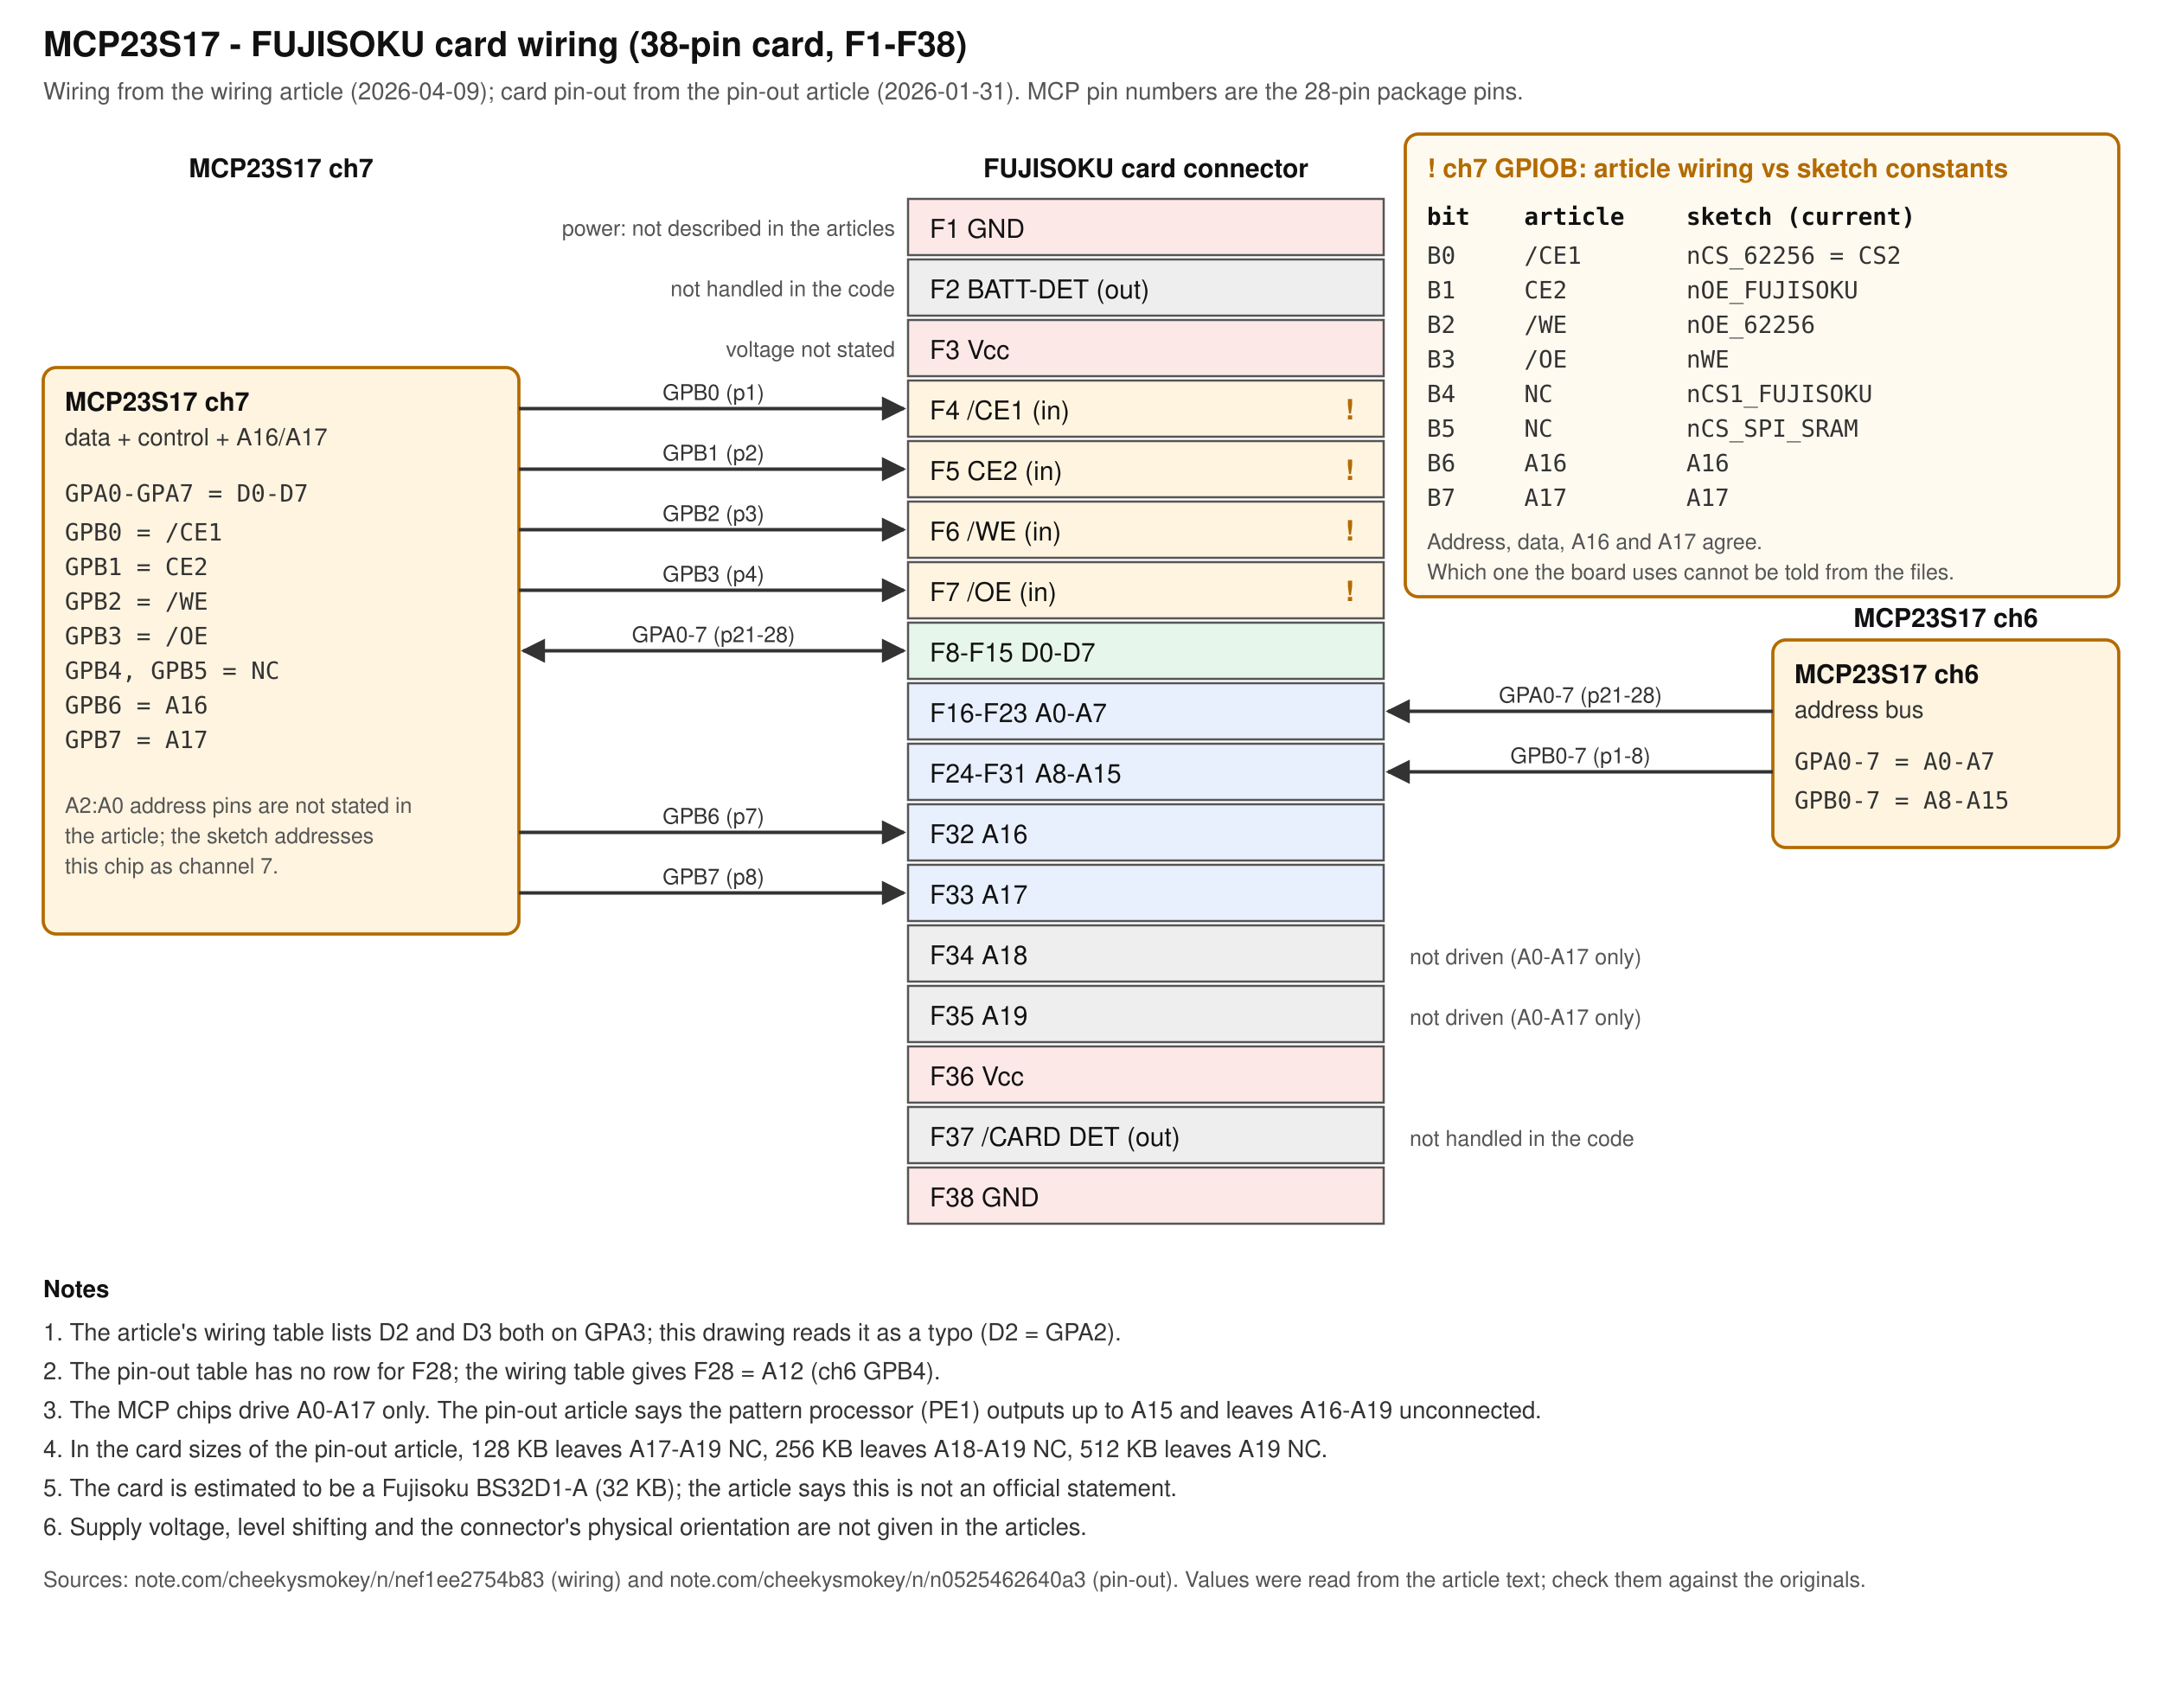
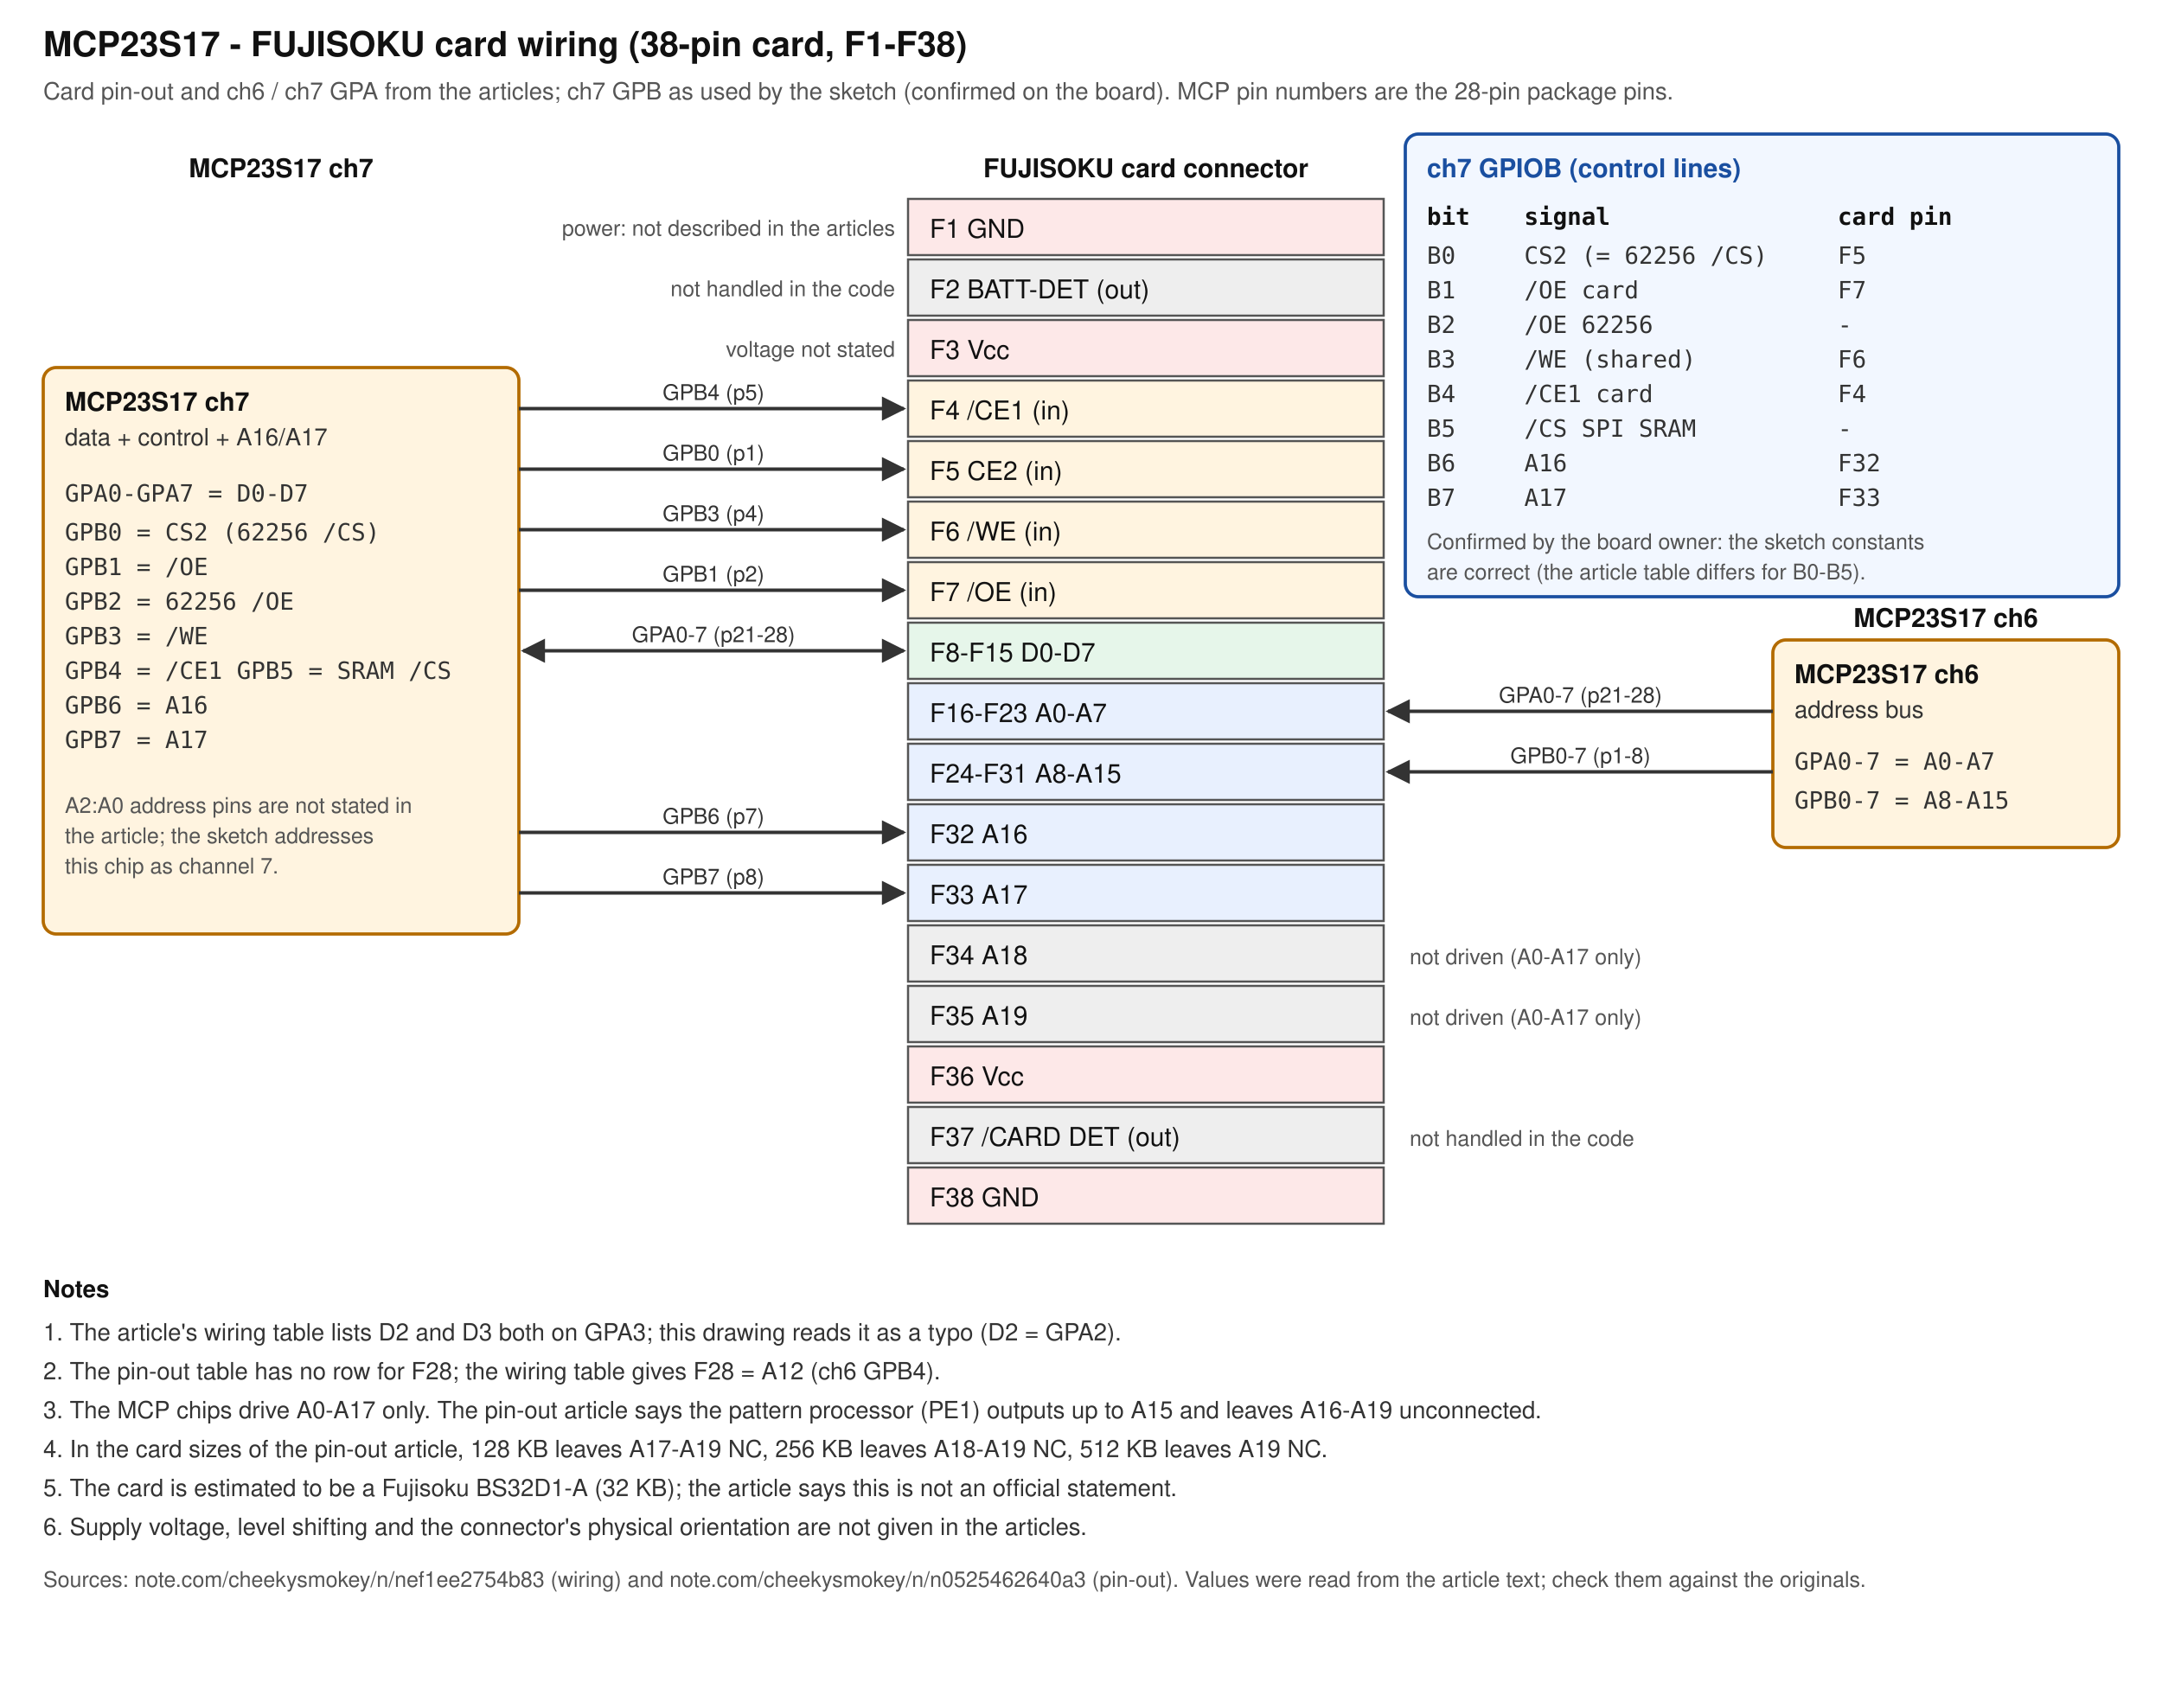
<svg xmlns="http://www.w3.org/2000/svg" viewBox="0 0 1000 790" width="1000" height="790" font-family="Helvetica, Arial, sans-serif" font-size="12">
  <defs>
    <marker id="arr" viewBox="0 0 10 10" refX="9" refY="5" markerWidth="7" markerHeight="7" orient="auto">
      <path d="M0,0 L10,5 L0,10 z" fill="#333333" />
    </marker>
    <marker id="arrS" viewBox="0 0 10 10" refX="1" refY="5" markerWidth="7" markerHeight="7" orient="auto">
      <path d="M10,0 L0,5 L10,10 z" fill="#333333" />
    </marker>
  </defs>
  <rect width="1000" height="790" fill="#ffffff" />
  <text x="20" y="26" font-size="16" font-weight="bold" fill="#111111">MCP23S17 - FUJISOKU card wiring (38-pin card, F1-F38)</text>
-   <text x="20" y="46" font-size="11" fill="#555555">Wiring from the wiring article (2026-04-09); card pin-out from the pin-out article (2026-01-31). MCP pin numbers are the 28-pin package pins.</text>
+   <text x="20" y="46" font-size="11" fill="#555555">Card pin-out and ch6 / ch7 GPA from the articles; ch7 GPB as used by the sketch (confirmed on the board). MCP pin numbers are the 28-pin package pins.</text>
  <text x="130" y="82" text-anchor="middle" font-weight="bold" fill="#111111">MCP23S17 ch7</text>
  <text x="530" y="82" text-anchor="middle" font-weight="bold" fill="#111111">FUJISOKU card connector</text>
  <text x="900" y="290" text-anchor="middle" font-weight="bold" fill="#111111">MCP23S17 ch6</text>
  <g stroke="#555555" stroke-width="1">
    <rect x="420" y="92" width="220" height="26" fill="#fde8e8" />
    <rect x="420" y="120" width="220" height="26" fill="#eeeeee" />
    <rect x="420" y="148" width="220" height="26" fill="#fde8e8" />
    <rect x="420" y="176" width="220" height="26" fill="#fff4e0" />
    <rect x="420" y="204" width="220" height="26" fill="#fff4e0" />
    <rect x="420" y="232" width="220" height="26" fill="#fff4e0" />
    <rect x="420" y="260" width="220" height="26" fill="#fff4e0" />
    <rect x="420" y="288" width="220" height="26" fill="#e6f6ea" />
    <rect x="420" y="316" width="220" height="26" fill="#e8f0fe" />
    <rect x="420" y="344" width="220" height="26" fill="#e8f0fe" />
    <rect x="420" y="372" width="220" height="26" fill="#e8f0fe" />
    <rect x="420" y="400" width="220" height="26" fill="#e8f0fe" />
    <rect x="420" y="428" width="220" height="26" fill="#eeeeee" />
    <rect x="420" y="456" width="220" height="26" fill="#eeeeee" />
    <rect x="420" y="484" width="220" height="26" fill="#fde8e8" />
    <rect x="420" y="512" width="220" height="26" fill="#eeeeee" />
    <rect x="420" y="540" width="220" height="26" fill="#fde8e8" />
  </g>
  <g font-size="12" fill="#111111">
    <text x="430" y="110">F1    GND</text>
    <text x="430" y="138">F2    BATT-DET (out)</text>
    <text x="430" y="166">F3    Vcc</text>
    <text x="430" y="194">F4    /CE1 (in)</text>
    <text x="430" y="222">F5    CE2 (in)</text>
    <text x="430" y="250">F6    /WE (in)</text>
    <text x="430" y="278">F7    /OE (in)</text>
    <text x="430" y="306">F8-F15    D0-D7</text>
    <text x="430" y="334">F16-F23   A0-A7</text>
    <text x="430" y="362">F24-F31   A8-A15</text>
    <text x="430" y="390">F32   A16</text>
    <text x="430" y="418">F33   A17</text>
    <text x="430" y="446">F34   A18</text>
    <text x="430" y="474">F35   A19</text>
    <text x="430" y="502">F36   Vcc</text>
    <text x="430" y="530">F37   /CARD DET (out)</text>
    <text x="430" y="558">F38   GND</text>
  </g>
  <rect x="20" y="170" width="220" height="262" rx="6" fill="#fff4e0" stroke="#b36b00" stroke-width="1.5" />
  <text x="30" y="190" font-weight="bold" fill="#111111">MCP23S17 ch7</text>
  <text x="30" y="206" font-size="11" fill="#333333">data + control + A16/A17</text>
  <g font-size="11" font-family="monospace" fill="#333333">
    <text x="30" y="232">GPA0-GPA7 = D0-D7</text>
-     <text x="30" y="250">GPB0 = /CE1</text>
-     <text x="30" y="266">GPB1 = CE2</text>
-     <text x="30" y="282">GPB2 = /WE</text>
-     <text x="30" y="298">GPB3 = /OE</text>
-     <text x="30" y="314">GPB4, GPB5 = NC</text>
+     <text x="30" y="250">GPB0 = CS2 (62256 /CS)</text>
+     <text x="30" y="266">GPB1 = /OE</text>
+     <text x="30" y="282">GPB2 = 62256 /OE</text>
+     <text x="30" y="298">GPB3 = /WE</text>
+     <text x="30" y="314">GPB4 = /CE1   GPB5 = SRAM /CS</text>
    <text x="30" y="330">GPB6 = A16</text>
    <text x="30" y="346">GPB7 = A17</text>
  </g>
  <text x="30" y="376" font-size="10" fill="#555555">A2:A0 address pins are not stated in</text>
  <text x="30" y="390" font-size="10" fill="#555555">the article; the sketch addresses</text>
  <text x="30" y="404" font-size="10" fill="#555555">this chip as channel 7.</text>
  <g stroke="#333333" stroke-width="1.6" fill="none">
    <path d="M240,189 H418" marker-end="url(#arr)" />
    <path d="M240,217 H418" marker-end="url(#arr)" />
    <path d="M240,245 H418" marker-end="url(#arr)" />
    <path d="M240,273 H418" marker-end="url(#arr)" />
    <path d="M242,301 H418" marker-end="url(#arr)" marker-start="url(#arrS)" />
    <path d="M240,385 H418" marker-end="url(#arr)" />
    <path d="M240,413 H418" marker-end="url(#arr)" />
  </g>
  <g font-size="10" fill="#333333" text-anchor="middle">
-     <text x="330" y="185">GPB0 (p1)</text>
-     <text x="330" y="213">GPB1 (p2)</text>
-     <text x="330" y="241">GPB2 (p3)</text>
-     <text x="330" y="269">GPB3 (p4)</text>
+     <text x="330" y="185">GPB4 (p5)</text>
+     <text x="330" y="213">GPB0 (p1)</text>
+     <text x="330" y="241">GPB3 (p4)</text>
+     <text x="330" y="269">GPB1 (p2)</text>
    <text x="330" y="297">GPA0-7 (p21-28)</text>
    <text x="330" y="381">GPB6 (p7)</text>
    <text x="330" y="409">GPB7 (p8)</text>
-   </g>
-   <g fill="#b36b00" font-size="13" font-weight="bold">
-     <text x="622" y="194">!</text>
-     <text x="622" y="222">!</text>
-     <text x="622" y="250">!</text>
-     <text x="622" y="278">!</text>
  </g>
  <g font-size="10" fill="#555555" text-anchor="end">
    <text x="414" y="109">power: not described in the articles</text>
    <text x="414" y="137">not handled in the code</text>
    <text x="414" y="165">voltage not stated</text>
  </g>
  <rect x="820" y="296" width="160" height="96" rx="6" fill="#fff4e0" stroke="#b36b00" stroke-width="1.5" />
  <text x="830" y="316" font-weight="bold" fill="#111111">MCP23S17 ch6</text>
  <text x="830" y="332" font-size="11" fill="#333333">address bus</text>
  <g font-size="11" font-family="monospace" fill="#333333">
    <text x="830" y="356">GPA0-7 = A0-A7</text>
    <text x="830" y="374">GPB0-7 = A8-A15</text>
  </g>
  <g stroke="#333333" stroke-width="1.6" fill="none">
    <path d="M820,329 H642" marker-end="url(#arr)" />
    <path d="M820,357 H642" marker-end="url(#arr)" />
  </g>
  <g font-size="10" fill="#333333" text-anchor="middle">
    <text x="731" y="325">GPA0-7 (p21-28)</text>
    <text x="731" y="353">GPB0-7 (p1-8)</text>
  </g>
  <g font-size="10" fill="#555555">
    <text x="652" y="446">not driven (A0-A17 only)</text>
    <text x="652" y="474">not driven (A0-A17 only)</text>
    <text x="652" y="530">not handled in the code</text>
  </g>
-   <rect x="650" y="62" width="330" height="214" rx="6" fill="#fffaf0" stroke="#b36b00" stroke-width="1.5" />
-   <text x="660" y="82" font-weight="bold" fill="#b36b00">! ch7 GPIOB: article wiring vs sketch constants</text>
+   <rect x="650" y="62" width="330" height="214" rx="6" fill="#f2f7ff" stroke="#1a4fa0" stroke-width="1.5" />
+   <text x="660" y="82" font-weight="bold" fill="#1a4fa0">ch7 GPIOB (control lines)</text>
  <g font-size="11" font-family="monospace" fill="#111111" font-weight="bold">
    <text x="660" y="104">bit</text>
-     <text x="705" y="104">article</text>
-     <text x="780" y="104">sketch (current)</text>
+     <text x="705" y="104">signal</text>
+     <text x="850" y="104">card pin</text>
  </g>
  <g font-size="11" font-family="monospace" fill="#333333">
    <text x="660" y="122">B0</text>
-     <text x="705" y="122">/CE1</text>
-     <text x="780" y="122">nCS_62256 = CS2</text>
+     <text x="705" y="122">CS2  (= 62256 /CS)</text>
+     <text x="850" y="122">F5</text>
    <text x="660" y="138">B1</text>
-     <text x="705" y="138">CE2</text>
-     <text x="780" y="138">nOE_FUJISOKU</text>
+     <text x="705" y="138">/OE  card</text>
+     <text x="850" y="138">F7</text>
    <text x="660" y="154">B2</text>
-     <text x="705" y="154">/WE</text>
-     <text x="780" y="154">nOE_62256</text>
+     <text x="705" y="154">/OE  62256</text>
+     <text x="850" y="154">-</text>
    <text x="660" y="170">B3</text>
-     <text x="705" y="170">/OE</text>
-     <text x="780" y="170">nWE</text>
+     <text x="705" y="170">/WE  (shared)</text>
+     <text x="850" y="170">F6</text>
    <text x="660" y="186">B4</text>
-     <text x="705" y="186">NC</text>
-     <text x="780" y="186">nCS1_FUJISOKU</text>
+     <text x="705" y="186">/CE1 card</text>
+     <text x="850" y="186">F4</text>
    <text x="660" y="202">B5</text>
-     <text x="705" y="202">NC</text>
-     <text x="780" y="202">nCS_SPI_SRAM</text>
+     <text x="705" y="202">/CS  SPI SRAM</text>
+     <text x="850" y="202">-</text>
    <text x="660" y="218">B6</text>
    <text x="705" y="218">A16</text>
-     <text x="780" y="218">A16</text>
+     <text x="850" y="218">F32</text>
    <text x="660" y="234">B7</text>
    <text x="705" y="234">A17</text>
-     <text x="780" y="234">A17</text>
+     <text x="850" y="234">F33</text>
  </g>
-   <text x="660" y="254" font-size="10" fill="#555555">Address, data, A16 and A17 agree.</text>
-   <text x="660" y="268" font-size="10" fill="#555555">Which one the board uses cannot be told from the files.</text>
+   <text x="660" y="254" font-size="10" fill="#555555">Confirmed by the board owner: the sketch constants</text>
+   <text x="660" y="268" font-size="10" fill="#555555">are correct (the article table differs for B0-B5).</text>
  <g font-size="11" fill="#333333">
    <text x="20" y="600" font-weight="bold" fill="#111111">Notes</text>
    <text x="20" y="620">1. The article's wiring table lists D2 and D3 both on GPA3; this drawing reads it as a typo (D2 = GPA2).</text>
    <text x="20" y="638">2. The pin-out table has no row for F28; the wiring table gives F28 = A12 (ch6 GPB4).</text>
    <text x="20" y="656">3. The MCP chips drive A0-A17 only. The pin-out article says the pattern processor (PE1) outputs up to A15 and leaves A16-A19 unconnected.</text>
    <text x="20" y="674">4. In the card sizes of the pin-out article, 128 KB leaves A17-A19 NC, 256 KB leaves A18-A19 NC, 512 KB leaves A19 NC.</text>
    <text x="20" y="692">5. The card is estimated to be a Fujisoku BS32D1-A (32 KB); the article says this is not an official statement.</text>
    <text x="20" y="710">6. Supply voltage, level shifting and the connector's physical orientation are not given in the articles.</text>
    <text x="20" y="734" fill="#555555" font-size="10">Sources: note.com/cheekysmokey/n/nef1ee2754b83 (wiring) and note.com/cheekysmokey/n/n0525462640a3 (pin-out). Values were read from the article text; check them against the originals.</text>
  </g>
</svg>
